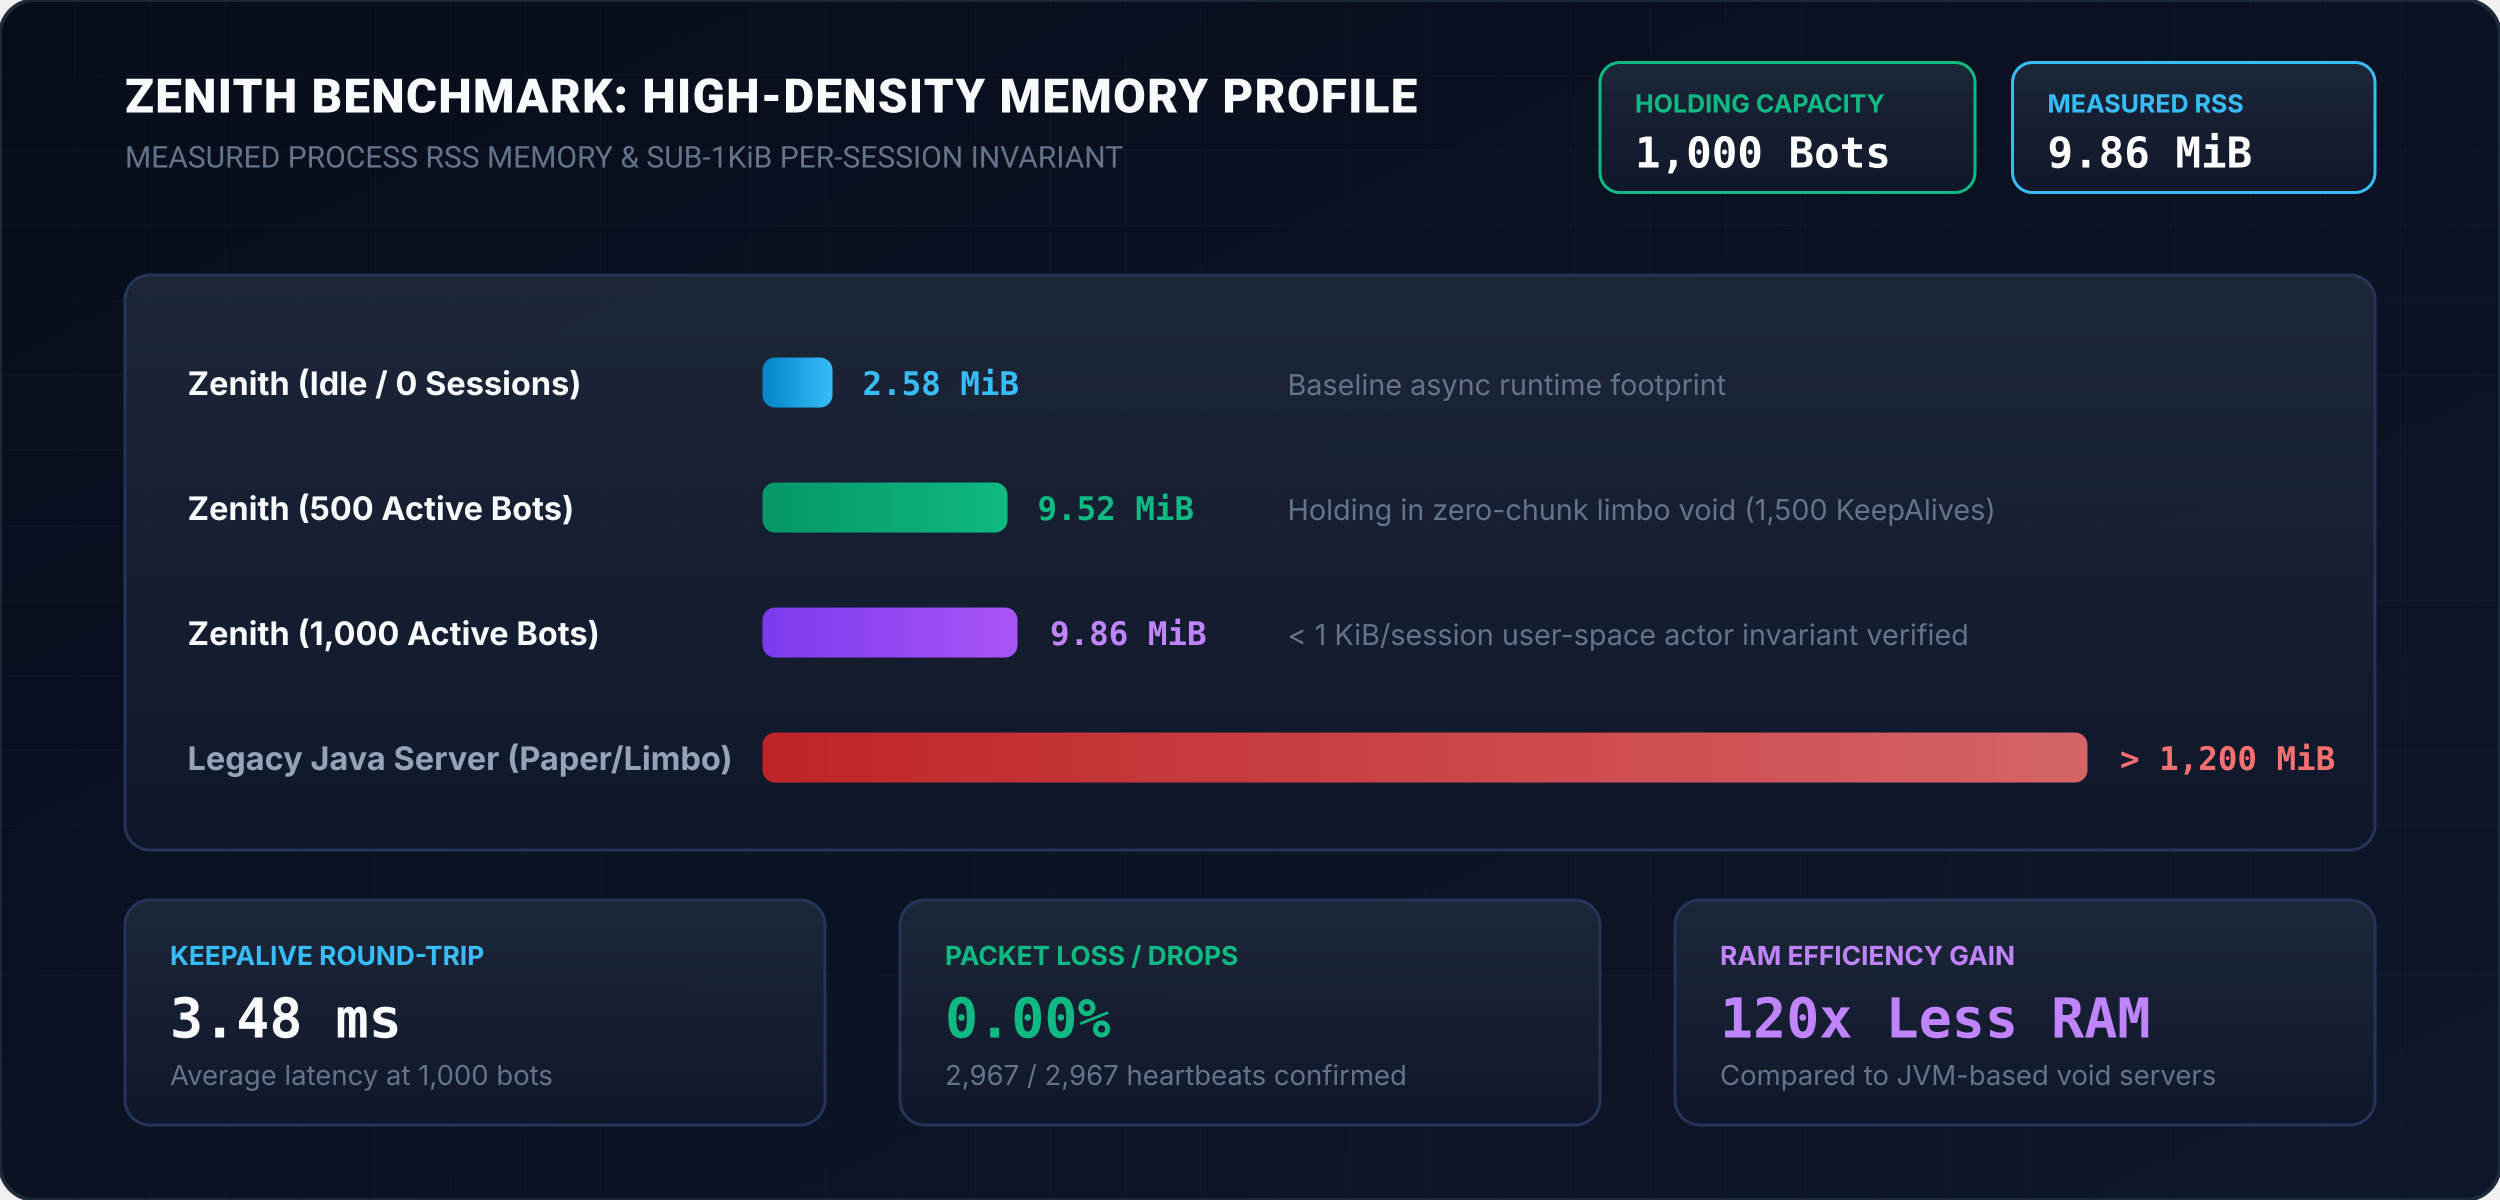
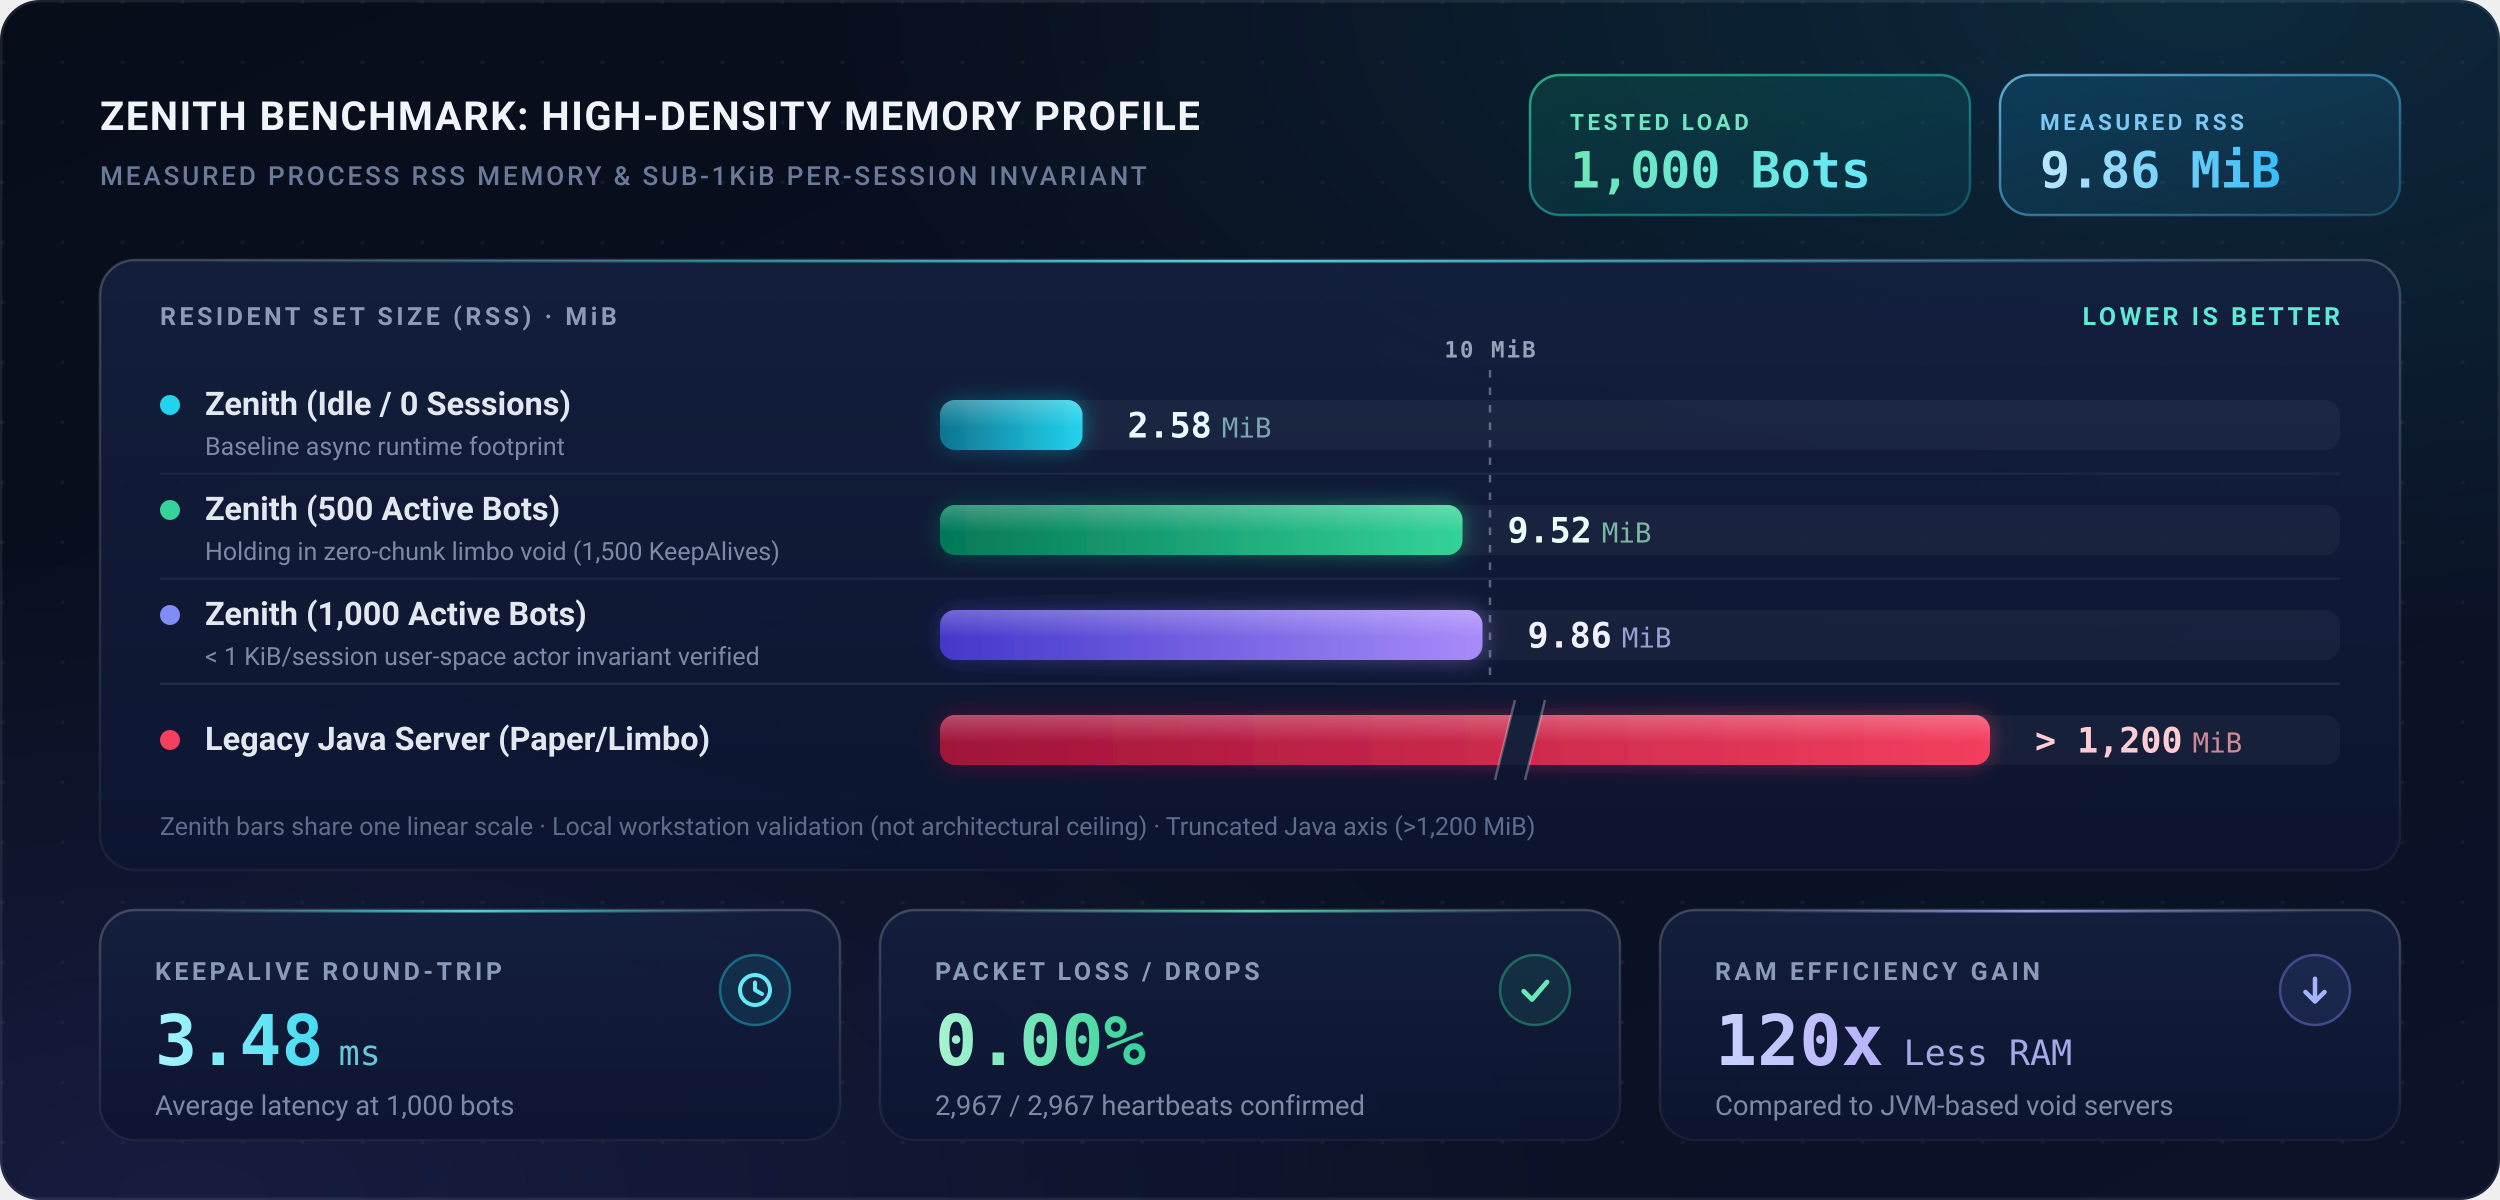
- <svg xmlns="http://www.w3.org/2000/svg" viewBox="0 0 1000 480" width="100%" height="100%">
+ <svg xmlns="http://www.w3.org/2000/svg" viewBox="0 0 1000 480" width="100%" height="100%" role="img" aria-labelledby="zt zd">
  <defs>
-     <linearGradient id="bgMem" x1="0%" y1="0%" x2="100%" y2="100%">
-       <stop offset="0%" stop-color="#080d1a" />
-       <stop offset="100%" stop-color="#0e172a" />
-     </linearGradient>
-     <linearGradient id="cardGrad" x1="0%" y1="0%" x2="0%" y2="100%">
-       <stop offset="0%" stop-color="#1e293b" stop-opacity="0.9" />
-       <stop offset="100%" stop-color="#0f172a" stop-opacity="0.95" />
-     </linearGradient>
-     <linearGradient id="cyanBar" x1="0%" y1="0%" x2="100%" y2="0%">
-       <stop offset="0%" stop-color="#0284c7" />
-       <stop offset="100%" stop-color="#38bdf8" />
-     </linearGradient>
-     <linearGradient id="emeraldBar" x1="0%" y1="0%" x2="100%" y2="0%">
-       <stop offset="0%" stop-color="#059669" />
-       <stop offset="100%" stop-color="#10b981" />
-     </linearGradient>
-     <linearGradient id="purpleBar" x1="0%" y1="0%" x2="100%" y2="0%">
-       <stop offset="0%" stop-color="#7c3aed" />
-       <stop offset="100%" stop-color="#a855f7" />
-     </linearGradient>
-     <linearGradient id="redBar" x1="0%" y1="0%" x2="100%" y2="0%">
-       <stop offset="0%" stop-color="#dc2626" />
-       <stop offset="100%" stop-color="#f87171" />
-     </linearGradient>
-     <pattern id="gridMem" width="30" height="30" patternUnits="userSpaceOnUse">
-       <path d="M 30 0 L 0 0 0 30" fill="none" stroke="#1e293b" stroke-width="0.5" stroke-opacity="0.4" />
+     <style>
+       .sans { font-family: -apple-system, BlinkMacSystemFont, 'Segoe UI', Roboto, sans-serif; }
+       .mono { font-family: 'JetBrains Mono', Consolas, monospace; }
+     </style>
+     <linearGradient id="bg" x1="0" y1="0" x2="1" y2="1">
+       <stop offset="0" stop-color="#080d1a" />
+       <stop offset="1" stop-color="#0b1329" />
+     </linearGradient>
+     <radialGradient id="glowA" cx="0.88" cy="0" r="0.55">
+       <stop offset="0" stop-color="#22d3ee" stop-opacity="0.13" />
+       <stop offset="1" stop-color="#22d3ee" stop-opacity="0" />
+     </radialGradient>
+     <radialGradient id="glowB" cx="0.08" cy="1" r="0.55">
+       <stop offset="0" stop-color="#6366f1" stop-opacity="0.14" />
+       <stop offset="1" stop-color="#6366f1" stop-opacity="0" />
+     </radialGradient>
+     <pattern id="dots" width="24" height="24" patternUnits="userSpaceOnUse">
+       <circle cx="1" cy="1" r="0.8" fill="#ffffff" fill-opacity="0.045" />
    </pattern>
+     <linearGradient id="cardFill" x1="0" y1="0" x2="0" y2="1">
+       <stop offset="0" stop-color="#14203f" stop-opacity="0.88" />
+       <stop offset="1" stop-color="#0c1430" stop-opacity="0.92" />
+     </linearGradient>
+     <linearGradient id="cardEdge" x1="0" y1="0" x2="0" y2="1">
+       <stop offset="0" stop-color="#ffffff" stop-opacity="0.20" />
+       <stop offset="1" stop-color="#ffffff" stop-opacity="0.05" />
+     </linearGradient>
+     <linearGradient id="topCyan" x1="0" y1="0" x2="1" y2="0">
+       <stop offset="0" stop-color="#22d3ee" stop-opacity="0" />
+       <stop offset="0.5" stop-color="#67e8f9" stop-opacity="0.85" />
+       <stop offset="1" stop-color="#22d3ee" stop-opacity="0" />
+     </linearGradient>
+     <linearGradient id="topEmerald" x1="0" y1="0" x2="1" y2="0">
+       <stop offset="0" stop-color="#34d399" stop-opacity="0" />
+       <stop offset="0.5" stop-color="#6ee7b7" stop-opacity="0.85" />
+       <stop offset="1" stop-color="#34d399" stop-opacity="0" />
+     </linearGradient>
+     <linearGradient id="topViolet" x1="0" y1="0" x2="1" y2="0">
+       <stop offset="0" stop-color="#818cf8" stop-opacity="0" />
+       <stop offset="0.5" stop-color="#a5b4fc" stop-opacity="0.85" />
+       <stop offset="1" stop-color="#818cf8" stop-opacity="0" />
+     </linearGradient>
+     <linearGradient id="gCyan" x1="0" y1="0" x2="1" y2="0">
+       <stop offset="0" stop-color="#0e7490" />
+       <stop offset="1" stop-color="#22d3ee" />
+     </linearGradient>
+     <linearGradient id="gEmerald" x1="0" y1="0" x2="1" y2="0">
+       <stop offset="0" stop-color="#047857" />
+       <stop offset="1" stop-color="#34d399" />
+     </linearGradient>
+     <linearGradient id="gViolet" x1="0" y1="0" x2="1" y2="0">
+       <stop offset="0" stop-color="#4338ca" />
+       <stop offset="1" stop-color="#a78bfa" />
+     </linearGradient>
+     <linearGradient id="gRed" x1="0" y1="0" x2="1" y2="0">
+       <stop offset="0" stop-color="#9f1239" />
+       <stop offset="1" stop-color="#f43f5e" />
+     </linearGradient>
+     <linearGradient id="sheen" x1="0" y1="0" x2="0" y2="1">
+       <stop offset="0" stop-color="#ffffff" stop-opacity="0.24" />
+       <stop offset="0.55" stop-color="#ffffff" stop-opacity="0" />
+     </linearGradient>
+     <linearGradient id="badgeA" x1="0" y1="0" x2="1" y2="1">
+       <stop offset="0" stop-color="#10b981" stop-opacity="0.18" />
+       <stop offset="1" stop-color="#06b6d4" stop-opacity="0.08" />
+     </linearGradient>
+     <linearGradient id="badgeAEdge" x1="0" y1="0" x2="1" y2="1">
+       <stop offset="0" stop-color="#34d399" stop-opacity="0.75" />
+       <stop offset="1" stop-color="#22d3ee" stop-opacity="0.25" />
+     </linearGradient>
+     <linearGradient id="badgeB" x1="0" y1="0" x2="1" y2="1">
+       <stop offset="0" stop-color="#0ea5e9" stop-opacity="0.18" />
+       <stop offset="1" stop-color="#38bdf8" stop-opacity="0.06" />
+     </linearGradient>
+     <linearGradient id="badgeBEdge" x1="0" y1="0" x2="1" y2="1">
+       <stop offset="0" stop-color="#7dd3fc" stop-opacity="0.75" />
+       <stop offset="1" stop-color="#38bdf8" stop-opacity="0.25" />
+     </linearGradient>
+     <linearGradient id="tGreenCyan" x1="0" y1="0" x2="1" y2="0">
+       <stop offset="0" stop-color="#6ee7b7" />
+       <stop offset="1" stop-color="#67e8f9" />
+     </linearGradient>
+     <linearGradient id="tSky" x1="0" y1="0" x2="1" y2="0">
+       <stop offset="0" stop-color="#bae6fd" />
+       <stop offset="1" stop-color="#38bdf8" />
+     </linearGradient>
+     <linearGradient id="tCyan" x1="0" y1="0" x2="1" y2="0">
+       <stop offset="0" stop-color="#a5f3fc" />
+       <stop offset="1" stop-color="#22d3ee" />
+     </linearGradient>
+     <linearGradient id="tEmerald" x1="0" y1="0" x2="1" y2="0">
+       <stop offset="0" stop-color="#a7f3d0" />
+       <stop offset="1" stop-color="#34d399" />
+     </linearGradient>
+     <linearGradient id="tViolet" x1="0" y1="0" x2="1" y2="0">
+       <stop offset="0" stop-color="#c7d2fe" />
+       <stop offset="1" stop-color="#a78bfa" />
+     </linearGradient>
+     <filter id="glow" x="-30%" y="-120%" width="160%" height="340%">
+       <feGaussianBlur in="SourceGraphic" stdDeviation="4.5" result="b" />
+       <feComponentTransfer in="b" result="b2">
+         <feFuncA type="linear" slope="0.45" />
+       </feComponentTransfer>
+       <feMerge>
+         <feMergeNode in="b2" />
+         <feMergeNode in="SourceGraphic" />
+       </feMerge>
+     </filter>
    <clipPath id="chart-clip-ref">
      <path d="M 1711.457 26.3 C 777.001 0.947 124.50 9.70 10174464.0 0.18 Z" />
    </clipPath>
+     <mask id="breakMask" maskUnits="userSpaceOnUse" x="0" y="0" width="1000" height="480">
+       <rect x="0" y="0" width="1000" height="480" fill="#ffffff" />
+       <polygon points="606,280 618,280 610,312 598,312" fill="#000000" />
+     </mask>
  </defs>
-   <rect width="1000" height="480" rx="14" fill="url(#bgMem)" />
-   <rect width="1000" height="480" rx="14" fill="url(#gridMem)" />
-   <rect width="1000" height="480" rx="14" fill="none" stroke="#1e293b" stroke-width="1.5" />
-   <text x="50" y="45" font-family="-apple-system, BlinkMacSystemFont, 'Segoe UI', Roboto, sans-serif" font-size="19" font-weight="800" fill="#f8fafc" letter-spacing="0.5">ZENITH BENCHMARK: HIGH-DENSITY MEMORY PROFILE</text>
-   <text x="50" y="67" font-family="-apple-system, BlinkMacSystemFont, 'Segoe UI', Roboto, sans-serif" font-size="12" fill="#64748b">MEASURED PROCESS RSS MEMORY &amp; SUB-1KiB PER-SESSION INVARIANT</text>
-   <g transform="translate(640, 25)">
-     <rect width="150" height="52" rx="8" fill="url(#cardGrad)" stroke="#10b981" stroke-width="1.2" />
-     <text x="14" y="20" font-family="-apple-system, BlinkMacSystemFont, 'Segoe UI', sans-serif" font-size="10" font-weight="700" fill="#10b981">HOLDING CAPACITY</text>
-     <text x="14" y="42" font-family="'JetBrains Mono', Consolas, monospace" font-size="17" font-weight="800" fill="#ffffff">1,000 Bots</text>
-   </g>
-   <g transform="translate(805, 25)">
-     <rect width="145" height="52" rx="8" fill="url(#cardGrad)" stroke="#38bdf8" stroke-width="1.2" />
-     <text x="14" y="20" font-family="-apple-system, BlinkMacSystemFont, 'Segoe UI', sans-serif" font-size="10" font-weight="700" fill="#38bdf8">MEASURED RSS</text>
-     <text x="14" y="42" font-family="'JetBrains Mono', Consolas, monospace" font-size="17" font-weight="800" fill="#ffffff">9.86 MiB</text>
-   </g>
-   <g transform="translate(50, 110)">
-     <rect width="900" height="230" rx="10" fill="url(#cardGrad)" stroke="#25355a" stroke-width="1.2" />
-     <text x="25" y="48" font-family="-apple-system, BlinkMacSystemFont, 'Segoe UI', sans-serif" font-size="13" font-weight="700" fill="#f8fafc">Zenith (Idle / 0 Sessions)</text>
-     <rect x="255" y="33" width="28" height="20" rx="5" fill="url(#cyanBar)" />
-     <text x="295" y="48" font-family="'JetBrains Mono', Consolas, monospace" font-size="13" font-weight="800" fill="#38bdf8">2.58 MiB</text>
-     <text x="465" y="48" font-family="-apple-system, BlinkMacSystemFont, 'Segoe UI', sans-serif" font-size="11.5" fill="#64748b">Baseline async runtime footprint</text>
-     <text x="25" y="98" font-family="-apple-system, BlinkMacSystemFont, 'Segoe UI', sans-serif" font-size="13" font-weight="700" fill="#f8fafc">Zenith (500 Active Bots)</text>
-     <rect x="255" y="83" width="98" height="20" rx="5" fill="url(#emeraldBar)" />
-     <text x="365" y="98" font-family="'JetBrains Mono', Consolas, monospace" font-size="13" font-weight="800" fill="#10b981">9.52 MiB</text>
-     <text x="465" y="98" font-family="-apple-system, BlinkMacSystemFont, 'Segoe UI', sans-serif" font-size="11.5" fill="#64748b">Holding in zero-chunk limbo void (1,500 KeepAlives)</text>
-     <text x="25" y="148" font-family="-apple-system, BlinkMacSystemFont, 'Segoe UI', sans-serif" font-size="13" font-weight="700" fill="#f8fafc">Zenith (1,000 Active Bots)</text>
-     <rect x="255" y="133" width="102" height="20" rx="5" fill="url(#purpleBar)" />
-     <text x="370" y="148" font-family="'JetBrains Mono', Consolas, monospace" font-size="13" font-weight="800" fill="#c084fc">9.86 MiB</text>
-     <text x="465" y="148" font-family="-apple-system, BlinkMacSystemFont, 'Segoe UI', sans-serif" font-size="11.5" fill="#64748b">&lt; 1 KiB/session user-space actor invariant verified</text>
-     <text x="25" y="198" font-family="-apple-system, BlinkMacSystemFont, 'Segoe UI', sans-serif" font-size="13" font-weight="700" fill="#94a3b8">Legacy Java Server (Paper/Limbo)</text>
-     <rect x="255" y="183" width="530" height="20" rx="5" fill="url(#redBar)" opacity="0.85" />
-     <text x="798" y="198" font-family="'JetBrains Mono', Consolas, monospace" font-size="13" font-weight="800" fill="#f87171">&gt; 1,200 MiB</text>
-   </g>
-   <g transform="translate(50, 360)">
-     <g transform="translate(0, 0)">
-       <rect width="280" height="90" rx="10" fill="url(#cardGrad)" stroke="#25355a" stroke-width="1.2" />
-       <text x="18" y="26" font-family="-apple-system, BlinkMacSystemFont, 'Segoe UI', sans-serif" font-size="10.5" font-weight="700" fill="#38bdf8">KEEPALIVE ROUND-TRIP</text>
-       <text x="18" y="55" font-family="'JetBrains Mono', Consolas, monospace" font-size="22" font-weight="800" fill="#f8fafc">3.48 ms</text>
-       <text x="18" y="74" font-family="-apple-system, BlinkMacSystemFont, 'Segoe UI', sans-serif" font-size="11" fill="#64748b">Average latency at 1,000 bots</text>
-     </g>
-     <g transform="translate(310, 0)">
-       <rect width="280" height="90" rx="10" fill="url(#cardGrad)" stroke="#25355a" stroke-width="1.2" />
-       <text x="18" y="26" font-family="-apple-system, BlinkMacSystemFont, 'Segoe UI', sans-serif" font-size="10.5" font-weight="700" fill="#10b981">PACKET LOSS / DROPS</text>
-       <text x="18" y="55" font-family="'JetBrains Mono', Consolas, monospace" font-size="22" font-weight="800" fill="#10b981">0.00%</text>
-       <text x="18" y="74" font-family="-apple-system, BlinkMacSystemFont, 'Segoe UI', sans-serif" font-size="11" fill="#64748b">2,967 / 2,967 heartbeats confirmed</text>
-     </g>
-     <g transform="translate(620, 0)">
-       <rect width="280" height="90" rx="10" fill="url(#cardGrad)" stroke="#25355a" stroke-width="1.2" />
-       <text x="18" y="26" font-family="-apple-system, BlinkMacSystemFont, 'Segoe UI', sans-serif" font-size="10.5" font-weight="700" fill="#c084fc">RAM EFFICIENCY GAIN</text>
-       <text x="18" y="55" font-family="'JetBrains Mono', Consolas, monospace" font-size="22" font-weight="800" fill="#c084fc">120x Less RAM</text>
-       <text x="18" y="74" font-family="-apple-system, BlinkMacSystemFont, 'Segoe UI', sans-serif" font-size="11" fill="#64748b">Compared to JVM-based void servers</text>
-     </g>
+   <rect width="1000" height="480" rx="16" fill="url(#bg)" />
+   <rect width="1000" height="480" rx="16" fill="url(#dots)" />
+   <rect width="1000" height="480" rx="16" fill="url(#glowA)" />
+   <rect width="1000" height="480" rx="16" fill="url(#glowB)" />
+   <rect x="0.5" y="0.5" width="999" height="479" rx="15.5" fill="none" stroke="#ffffff" stroke-opacity="0.08" />
+   <text x="40" y="52" class="sans" font-size="16" font-weight="700" letter-spacing="0.6" fill="#f1f5f9">ZENITH BENCHMARK: HIGH-DENSITY MEMORY PROFILE</text>
+   <text x="40" y="74" class="sans" font-size="10.5" font-weight="500" letter-spacing="1.1" fill="#6b7a99">MEASURED PROCESS RSS MEMORY &amp; SUB-1KiB PER-SESSION INVARIANT</text>
+   <rect x="612" y="30" width="176" height="56" rx="12" fill="url(#badgeA)" stroke="url(#badgeAEdge)" stroke-width="1" />
+   <text x="628" y="52" class="sans" font-size="9" font-weight="600" letter-spacing="1.4" fill="#6ee7c1">TESTED LOAD</text>
+   <text x="628" y="75" class="mono" font-size="20" font-weight="700" fill="url(#tGreenCyan)">1,000 Bots</text>
+   <rect x="800" y="30" width="160" height="56" rx="12" fill="url(#badgeB)" stroke="url(#badgeBEdge)" stroke-width="1" />
+   <text x="816" y="52" class="sans" font-size="9" font-weight="600" letter-spacing="1.4" fill="#7dc8f5">MEASURED RSS</text>
+   <text x="816" y="75" class="mono" font-size="20" font-weight="700" fill="url(#tSky)">9.86 MiB</text>
+   <rect x="40" y="104" width="920" height="244" rx="14" fill="url(#cardFill)" stroke="url(#cardEdge)" stroke-width="1" />
+   <rect x="80" y="104" width="840" height="1" fill="url(#topCyan)" />
+   <text x="64" y="130" class="sans" font-size="10" font-weight="600" letter-spacing="1.4" fill="#8b9ab8">RESIDENT SET SIZE (RSS) · MiB</text>
+   <text x="936" y="130" class="sans" font-size="10" font-weight="600" letter-spacing="1.4" fill="#5eead4" text-anchor="end">LOWER IS BETTER</text>
+   <rect x="64" y="189" width="872" height="1" fill="#ffffff" fill-opacity="0.05" />
+   <rect x="64" y="231" width="872" height="1" fill="#ffffff" fill-opacity="0.05" />
+   <rect x="64" y="273" width="872" height="1" fill="#ffffff" fill-opacity="0.08" />
+   <text x="596" y="143" class="mono" font-size="9" font-weight="600" letter-spacing="0.8" fill="#94a3b8" text-anchor="middle">10 MiB</text>
+   <line x1="596" y1="148" x2="596" y2="270" stroke="#94a3b8" stroke-opacity="0.55" stroke-width="1" stroke-dasharray="3 4" />
+   <circle cx="68" cy="162" r="4" fill="#22d3ee" />
+   <text x="82" y="166" class="sans" font-size="13" font-weight="600" fill="#e2e8f0">Zenith (Idle / 0 Sessions)</text>
+   <text x="82" y="182" class="sans" font-size="10" fill="#7c8aa5">Baseline async runtime footprint</text>
+   <rect x="376" y="160" width="560" height="20" rx="6" fill="#ffffff" fill-opacity="0.04" />
+   <rect x="376" y="160" width="57" height="20" rx="6" fill="url(#gCyan)" filter="url(#glow)" />
+   <rect x="376" y="160" width="57" height="20" rx="6" fill="url(#sheen)" />
+   <text x="451" y="175" class="mono" font-size="14" font-weight="700" fill="#e6fbff">2.58<tspan font-size="11" font-weight="500" fill="#7aa7b5" dx="4">MiB</tspan>
+   </text>
+   <circle cx="68" cy="204" r="4" fill="#34d399" />
+   <text x="82" y="208" class="sans" font-size="13" font-weight="600" fill="#e2e8f0">Zenith (500 Active Bots)</text>
+   <text x="82" y="224" class="sans" font-size="10" fill="#7c8aa5">Holding in zero-chunk limbo void (1,500 KeepAlives)</text>
+   <rect x="376" y="202" width="560" height="20" rx="6" fill="#ffffff" fill-opacity="0.04" />
+   <rect x="376" y="202" width="209" height="20" rx="6" fill="url(#gEmerald)" filter="url(#glow)" />
+   <rect x="376" y="202" width="209" height="20" rx="6" fill="url(#sheen)" />
+   <text x="603" y="217" class="mono" font-size="14" font-weight="700" fill="#e9fff6">9.52<tspan font-size="11" font-weight="500" fill="#7bb8a2" dx="4">MiB</tspan>
+   </text>
+   <circle cx="68" cy="246" r="4" fill="#818cf8" />
+   <text x="82" y="250" class="sans" font-size="13" font-weight="600" fill="#e2e8f0">Zenith (1,000 Active Bots)</text>
+   <text x="82" y="266" class="sans" font-size="10" fill="#7c8aa5">&lt; 1 KiB/session user-space actor invariant verified</text>
+   <rect x="376" y="244" width="560" height="20" rx="6" fill="#ffffff" fill-opacity="0.04" />
+   <rect x="376" y="244" width="217" height="20" rx="6" fill="url(#gViolet)" filter="url(#glow)" />
+   <rect x="376" y="244" width="217" height="20" rx="6" fill="url(#sheen)" />
+   <text x="611" y="259" class="mono" font-size="14" font-weight="700" fill="#f0f0ff">9.86<tspan font-size="11" font-weight="500" fill="#9aa0d6" dx="4">MiB</tspan>
+   </text>
+   <circle cx="68" cy="296" r="4" fill="#f43f5e" />
+   <text x="82" y="300" class="sans" font-size="13" font-weight="600" fill="#e2e8f0">Legacy Java Server (Paper/Limbo)</text>
+   <rect x="376" y="286" width="560" height="20" rx="6" fill="#ffffff" fill-opacity="0.04" />
+   <g mask="url(#breakMask)">
+     <rect x="376" y="286" width="420" height="20" rx="6" fill="url(#gRed)" filter="url(#glow)" />
+     <rect x="376" y="286" width="420" height="20" rx="6" fill="url(#sheen)" />
+   </g>
+   <line x1="606" y1="280" x2="598" y2="312" stroke="#ffffff" stroke-opacity="0.28" stroke-width="1" />
+   <line x1="618" y1="280" x2="610" y2="312" stroke="#ffffff" stroke-opacity="0.28" stroke-width="1" />
+   <text x="814" y="301" class="mono" font-size="14" font-weight="700" fill="#fecdd3">&gt; 1,200<tspan font-size="11" font-weight="500" fill="#d08a96" dx="4">MiB</tspan>
+   </text>
+   <text x="64" y="334" class="sans" font-size="10" fill="#5f6d8a">Zenith bars share one linear scale · Local workstation validation (not architectural ceiling) · Truncated Java axis (&gt;1,200 MiB)</text>
+   <rect x="40" y="364" width="296" height="92" rx="14" fill="url(#cardFill)" stroke="url(#cardEdge)" stroke-width="1" />
+   <rect x="70" y="364" width="236" height="1" fill="url(#topCyan)" />
+   <text x="62" y="392" class="sans" font-size="10" font-weight="600" letter-spacing="1.4" fill="#8b9ab8">KEEPALIVE ROUND-TRIP</text>
+   <text x="62" y="426" class="mono" font-size="28" font-weight="700" fill="url(#tCyan)">3.48<tspan font-size="14" font-weight="500" dx="6" fill="#67c7d9">ms</tspan>
+   </text>
+   <text x="62" y="446" class="sans" font-size="11" fill="#7c8aa5">Average latency at 1,000 bots</text>
+   <g transform="translate(302 396)">
+     <circle r="14" fill="#22d3ee" fill-opacity="0.10" stroke="#22d3ee" stroke-opacity="0.40" />
+     <circle r="6" fill="none" stroke="#67e8f9" stroke-width="1.6" />
+     <path d="M0 -3 V0 L2.8 1.6" fill="none" stroke="#67e8f9" stroke-width="1.6" stroke-linecap="round" stroke-linejoin="round" />
+   </g>
+   <rect x="352" y="364" width="296" height="92" rx="14" fill="url(#cardFill)" stroke="url(#cardEdge)" stroke-width="1" />
+   <rect x="382" y="364" width="236" height="1" fill="url(#topEmerald)" />
+   <text x="374" y="392" class="sans" font-size="10" font-weight="600" letter-spacing="1.4" fill="#8b9ab8">PACKET LOSS / DROPS</text>
+   <text x="374" y="426" class="mono" font-size="28" font-weight="700" fill="url(#tEmerald)">0.00%</text>
+   <text x="374" y="446" class="sans" font-size="11" fill="#7c8aa5">2,967 / 2,967 heartbeats confirmed</text>
+   <g transform="translate(614 396)">
+     <circle r="14" fill="#34d399" fill-opacity="0.10" stroke="#34d399" stroke-opacity="0.40" />
+     <path d="M-4.5 0.5 L-1.2 3.8 L4.8 -3.2" fill="none" stroke="#6ee7b7" stroke-width="1.9" stroke-linecap="round" stroke-linejoin="round" />
+   </g>
+   <rect x="664" y="364" width="296" height="92" rx="14" fill="url(#cardFill)" stroke="url(#cardEdge)" stroke-width="1" />
+   <rect x="694" y="364" width="236" height="1" fill="url(#topViolet)" />
+   <text x="686" y="392" class="sans" font-size="10" font-weight="600" letter-spacing="1.4" fill="#8b9ab8">RAM EFFICIENCY GAIN</text>
+   <text x="686" y="426" class="mono" font-size="28" font-weight="700" fill="url(#tViolet)">120x<tspan font-size="14" font-weight="500" dx="8" fill="#a5a9e8">Less RAM</tspan>
+   </text>
+   <text x="686" y="446" class="sans" font-size="11" fill="#7c8aa5">Compared to JVM-based void servers</text>
+   <g transform="translate(926 396)">
+     <circle r="14" fill="#818cf8" fill-opacity="0.10" stroke="#818cf8" stroke-opacity="0.40" />
+     <path d="M0 -4.5 V4.5 M-3.8 0.8 L0 4.6 L3.8 0.8" fill="none" stroke="#a5b4fc" stroke-width="1.8" stroke-linecap="round" stroke-linejoin="round" />
  </g>
</svg>
